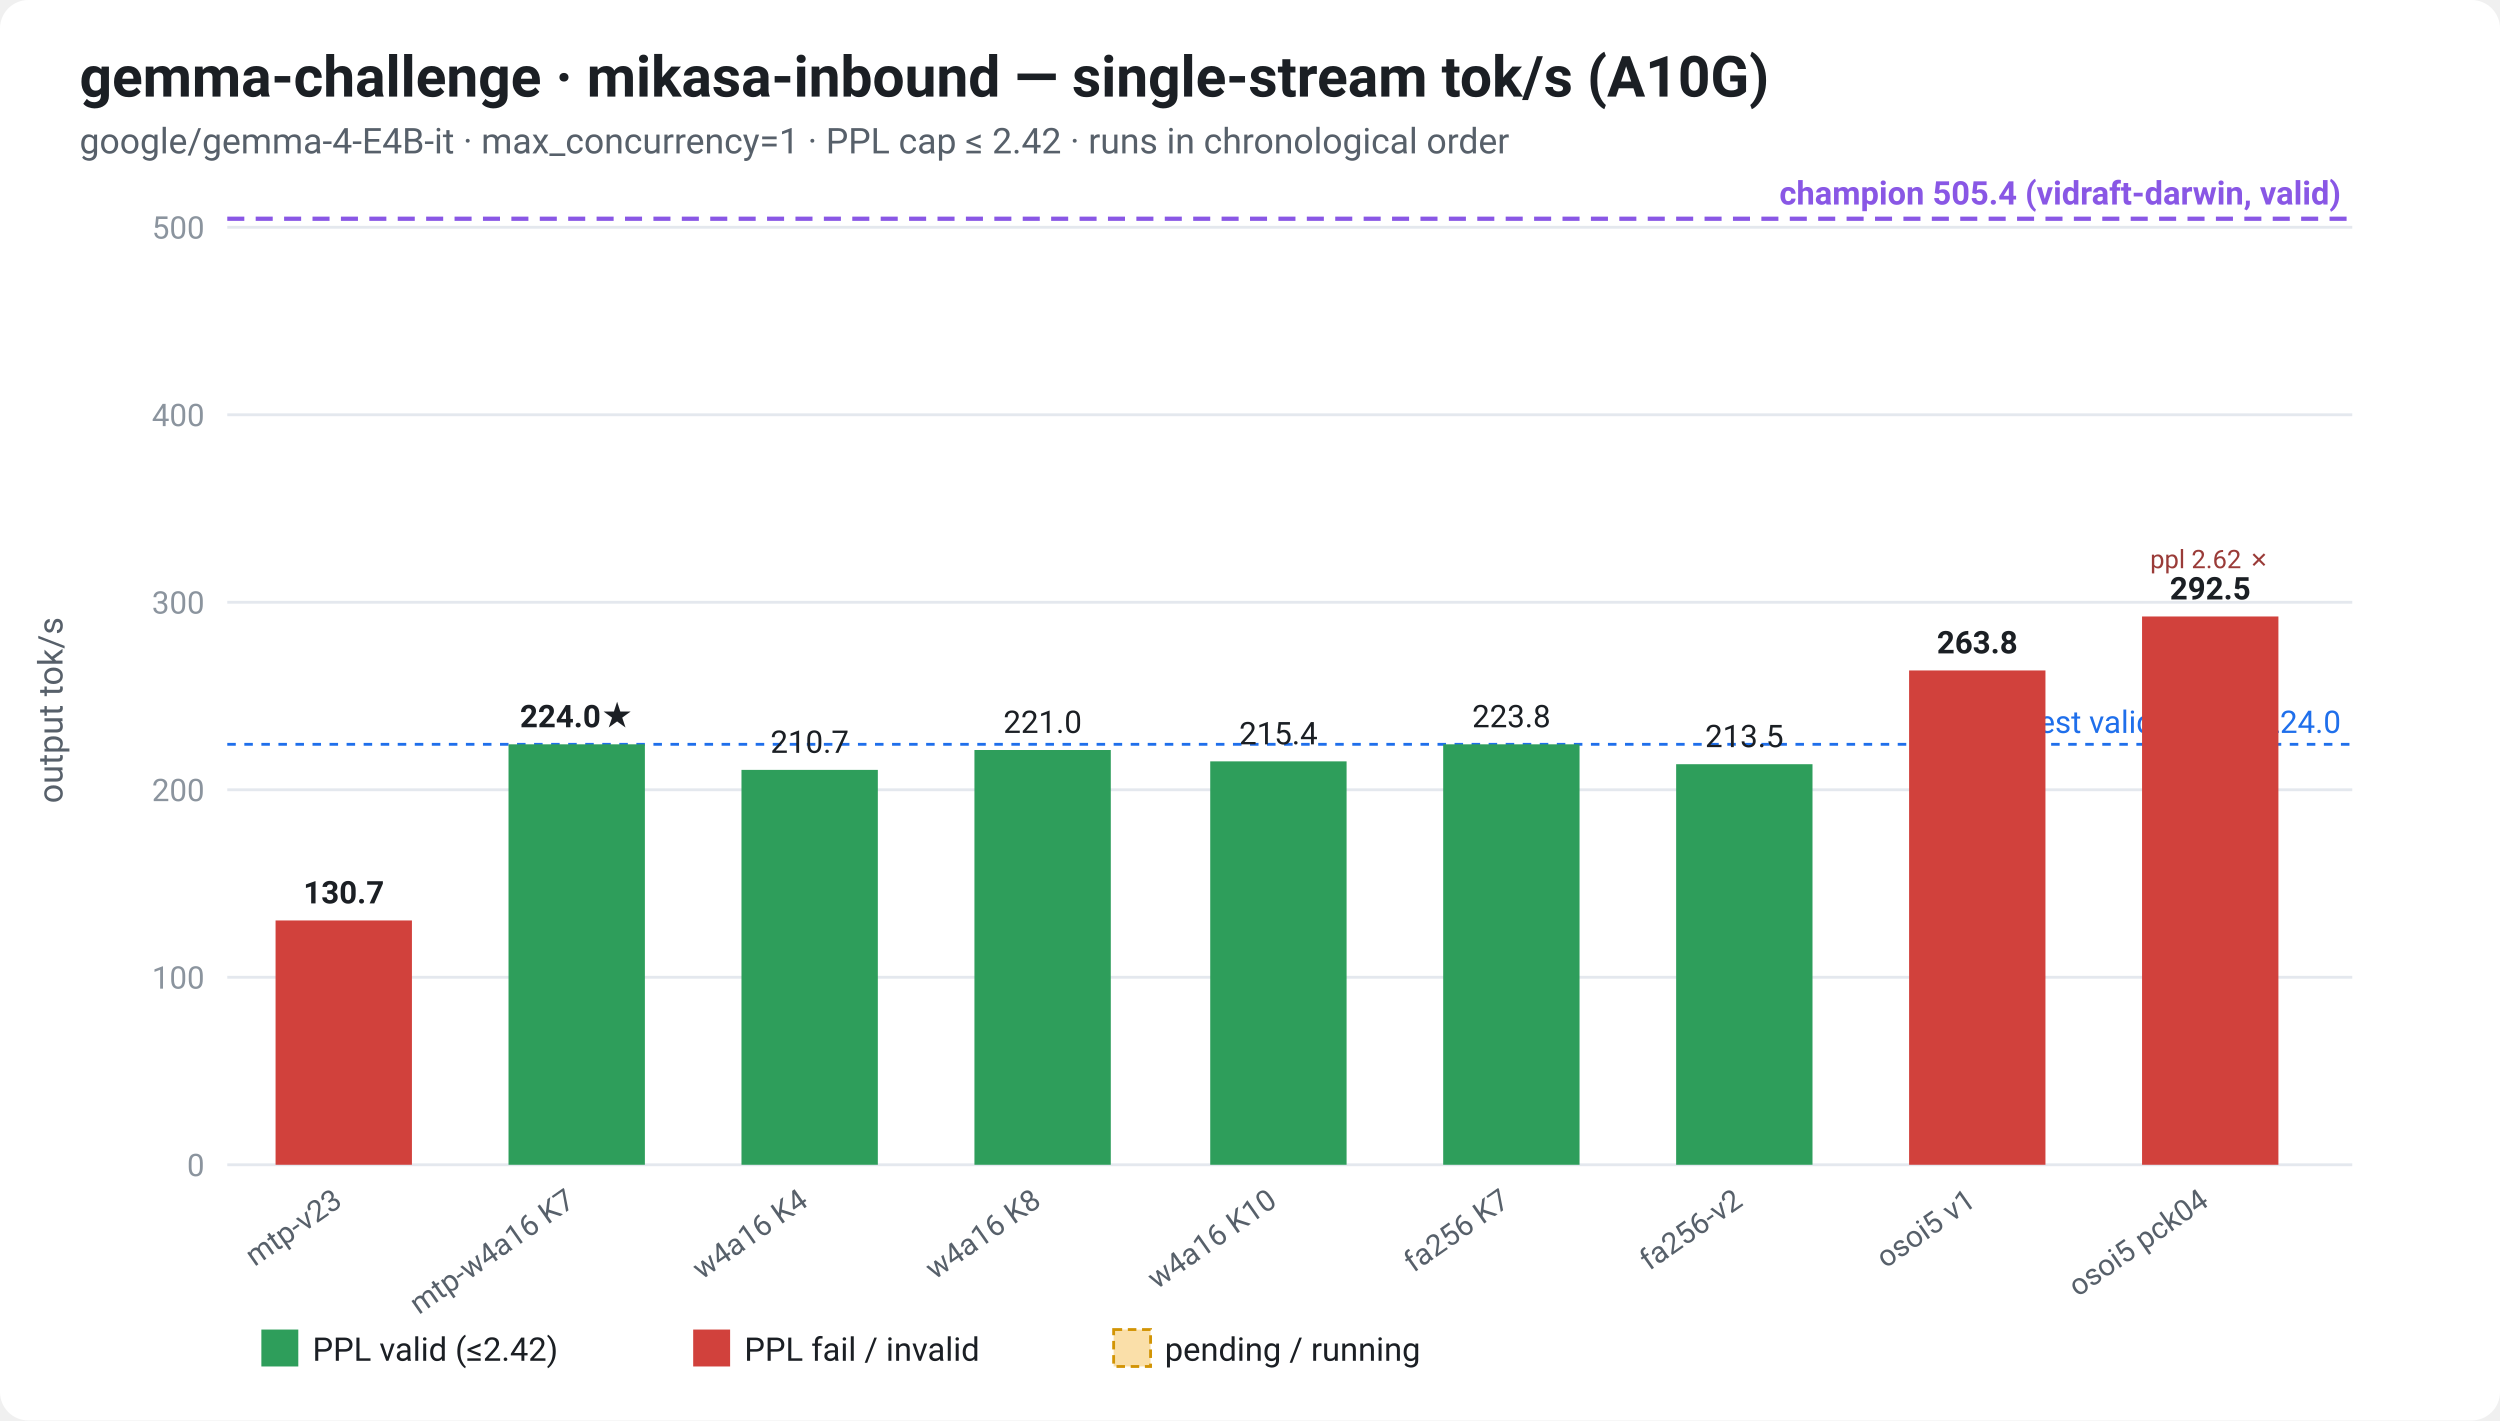
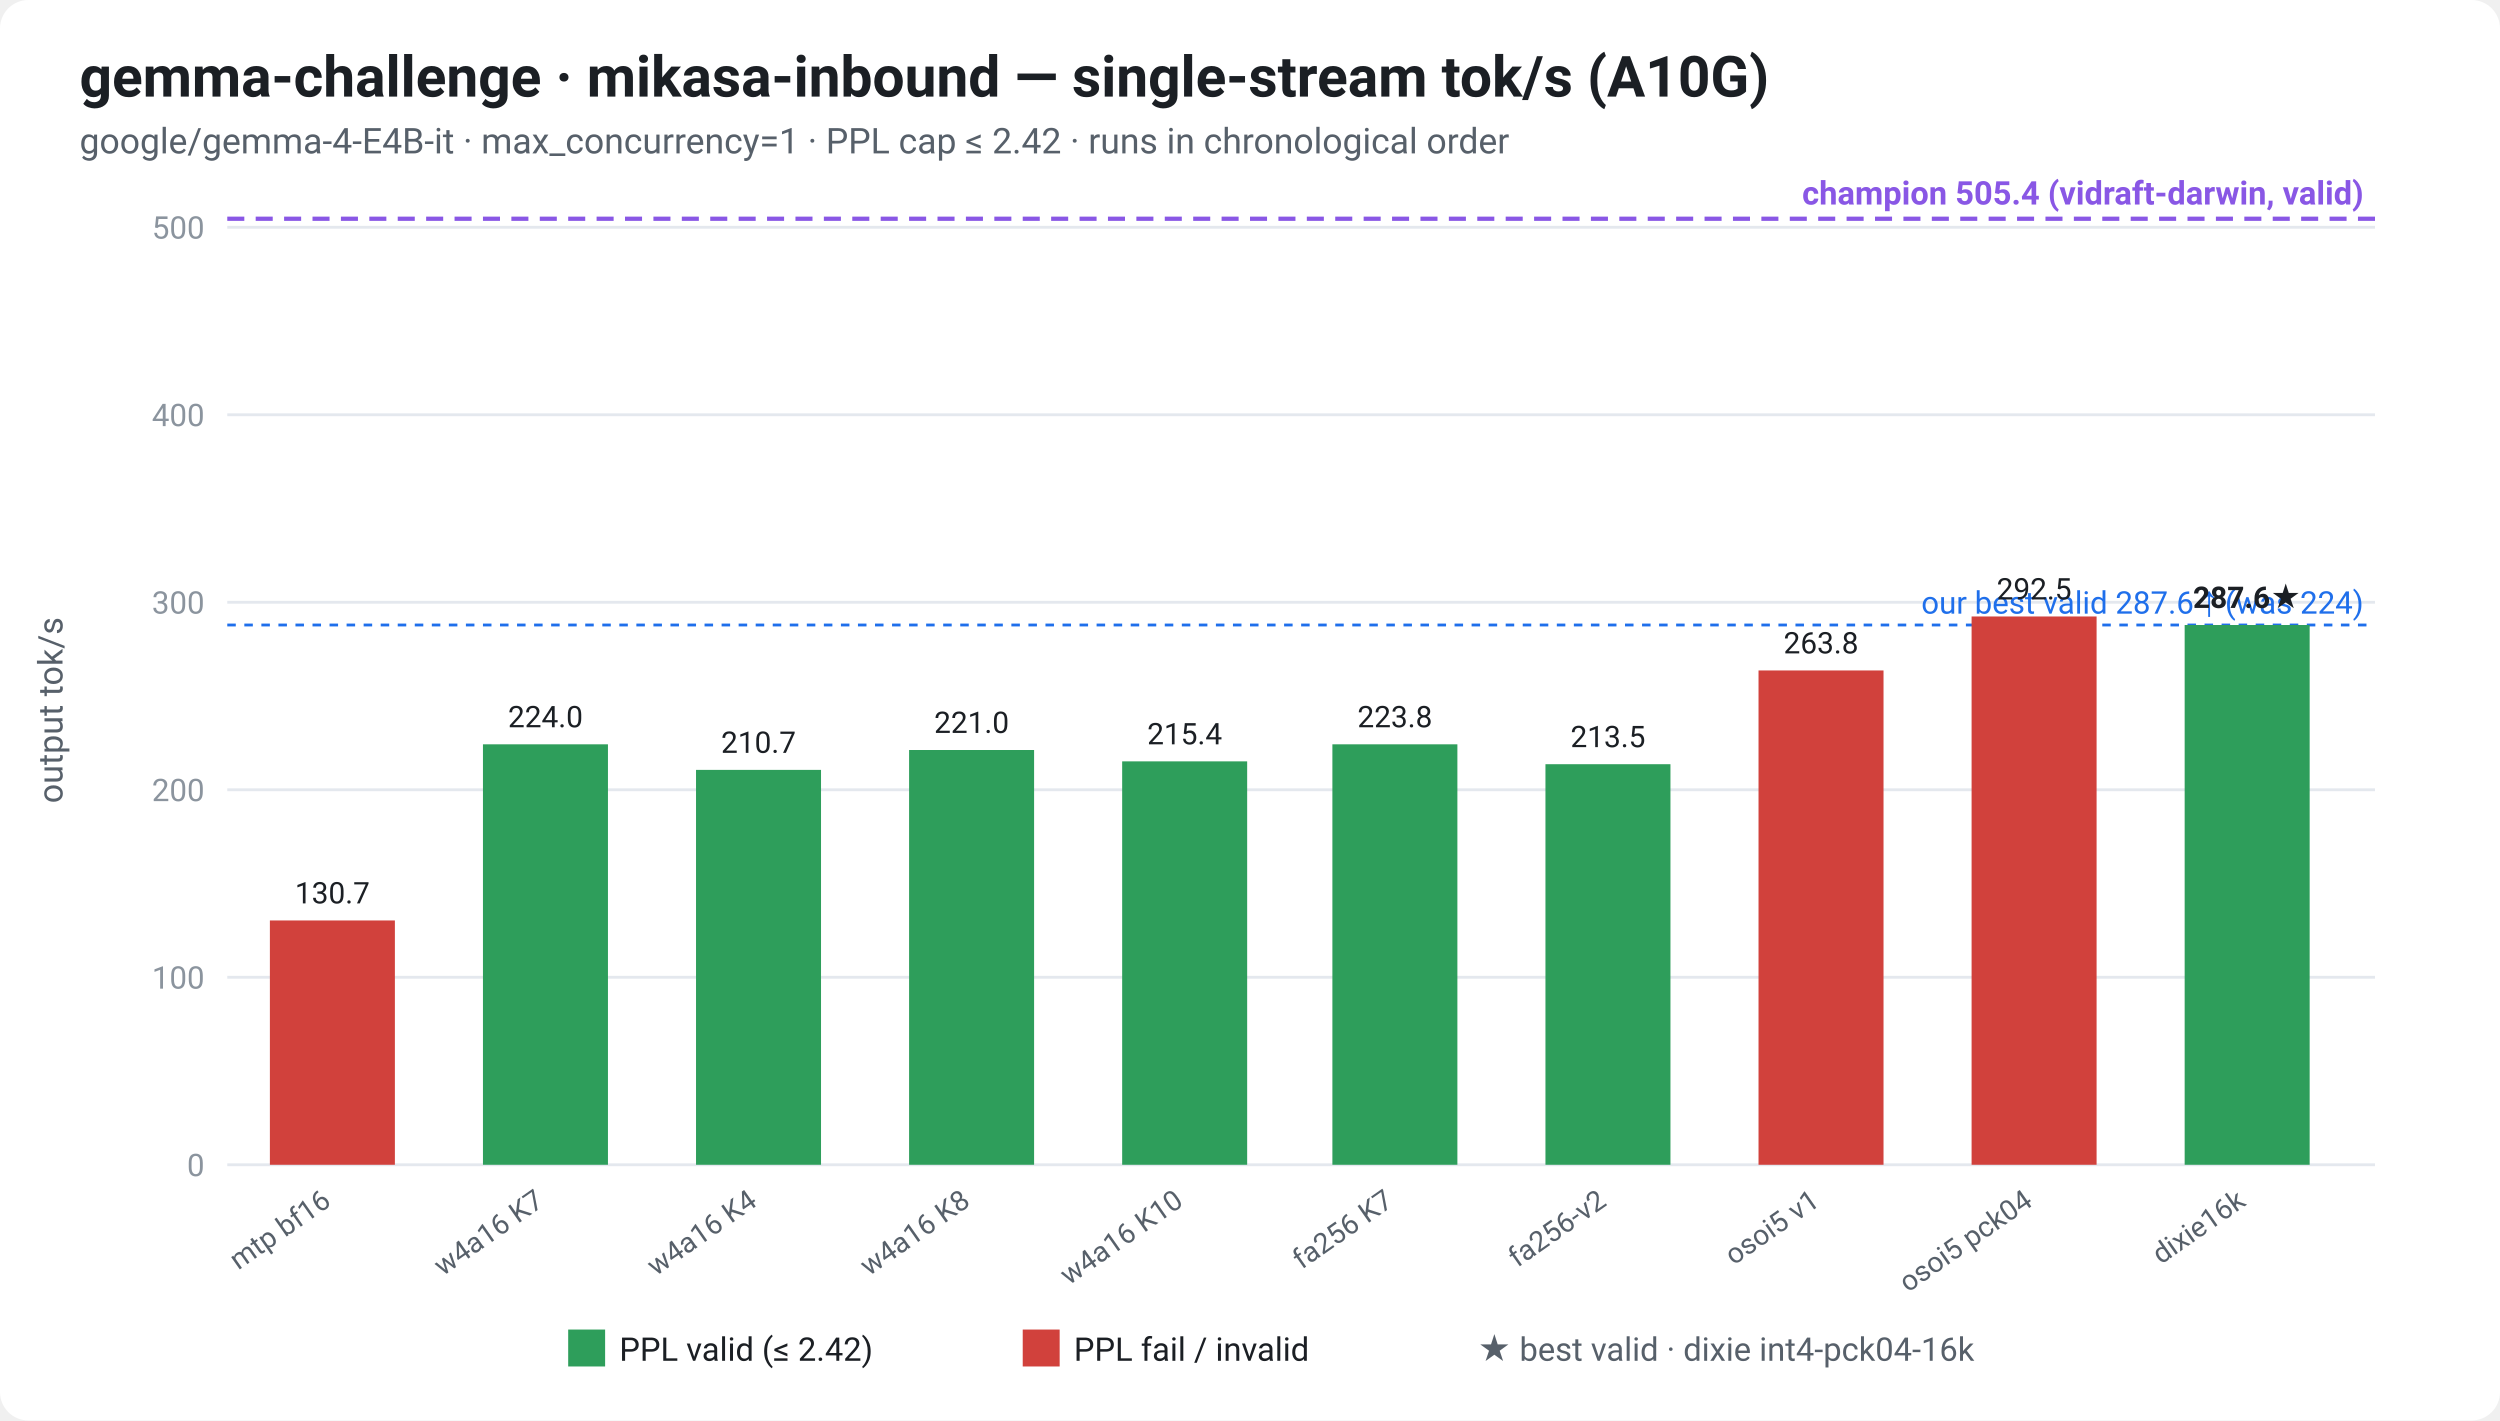
<svg xmlns="http://www.w3.org/2000/svg" viewBox="0 0 880 500" font-family="-apple-system,Segoe UI,Roboto,Helvetica,Arial,sans-serif">
  <rect x="0" y="0" width="880" height="500" rx="10" fill="#ffffff" />
  <text x="28" y="34" font-size="20" font-weight="700" fill="#1b1f24">gemma-challenge · mikasa-inbound — single-stream tok/s (A10G)</text>
  <text x="28" y="54" font-size="12.5" fill="#57606a">google/gemma-4-E4B-it · max_concurrency=1 · PPL cap ≤ 2.42 · runs in chronological order</text>
  <g stroke="#e4e8ee" stroke-width="1">
-     <line x1="80" y1="410" x2="828" y2="410" />
-     <line x1="80" y1="344" x2="828" y2="344" />
-     <line x1="80" y1="278" x2="828" y2="278" />
-     <line x1="80" y1="212" x2="828" y2="212" />
-     <line x1="80" y1="146" x2="828" y2="146" />
-     <line x1="80" y1="80" x2="828" y2="80" />
+     <line x1="80" y1="410" x2="836" y2="410" />
+     <line x1="80" y1="344" x2="836" y2="344" />
+     <line x1="80" y1="278" x2="836" y2="278" />
+     <line x1="80" y1="212" x2="836" y2="212" />
+     <line x1="80" y1="146" x2="836" y2="146" />
+     <line x1="80" y1="80" x2="836" y2="80" />
  </g>
  <g font-size="11" fill="#8b949e" text-anchor="end">
    <text x="72" y="414">0</text>
    <text x="72" y="348">100</text>
    <text x="72" y="282">200</text>
    <text x="72" y="216">300</text>
    <text x="72" y="150">400</text>
    <text x="72" y="84">500</text>
  </g>
  <text x="22" y="250" font-size="12" fill="#57606a" transform="rotate(-90 22 250)" text-anchor="middle">output tok/s</text>
-   <line x1="80" y1="77" x2="828" y2="77" stroke="#8957e5" stroke-width="1.5" stroke-dasharray="6 4" />
-   <text x="824" y="72" font-size="11.5" fill="#8957e5" text-anchor="end" font-weight="600">champion 505.4 (vidraft-darwin, valid)</text>
-   <line x1="80" y1="262" x2="828" y2="262" stroke="#1f6feb" stroke-width="1" stroke-dasharray="3 3" />
-   <text x="824" y="258" font-size="11" fill="#1f6feb" text-anchor="end">our best valid-quality 224.0</text>
+   <line x1="80" y1="77" x2="836" y2="77" stroke="#8957e5" stroke-width="1.5" stroke-dasharray="6 4" />
+   <text x="832" y="72" font-size="11.5" fill="#8957e5" text-anchor="end" font-weight="600">champion 505.4 (vidraft-darwin, valid)</text>
+   <line x1="80" y1="220" x2="836" y2="220" stroke="#1f6feb" stroke-width="1" stroke-dasharray="3 3" />
+   <text x="832" y="216" font-size="11" fill="#1f6feb" text-anchor="end">our best valid 287.6 ↑ (was 224)</text>
  <g>
-     <rect x="97" y="324" width="48" height="86" fill="#d1413c" />
-     <text x="121" y="318" font-size="11" fill="#1b1f24" text-anchor="middle" font-weight="600">130.7</text>
-     <rect x="179" y="262" width="48" height="148" fill="#2e9e5b" />
-     <text x="203" y="256" font-size="11" fill="#1b1f24" text-anchor="middle" font-weight="700">224.0★</text>
-     <rect x="261" y="271" width="48" height="139" fill="#2e9e5b" />
-     <text x="285" y="265" font-size="11" fill="#1b1f24" text-anchor="middle">210.7</text>
-     <rect x="343" y="264" width="48" height="146" fill="#2e9e5b" />
-     <text x="367" y="258" font-size="11" fill="#1b1f24" text-anchor="middle">221.0</text>
-     <rect x="426" y="268" width="48" height="142" fill="#2e9e5b" />
-     <text x="450" y="262" font-size="11" fill="#1b1f24" text-anchor="middle">215.4</text>
-     <rect x="508" y="262" width="48" height="148" fill="#2e9e5b" />
-     <text x="532" y="256" font-size="11" fill="#1b1f24" text-anchor="middle">223.8</text>
-     <rect x="590" y="269" width="48" height="141" fill="#2e9e5b" />
-     <text x="614" y="263" font-size="11" fill="#1b1f24" text-anchor="middle">213.5</text>
-     <rect x="672" y="236" width="48" height="174" fill="#d1413c" />
-     <text x="696" y="230" font-size="11" fill="#1b1f24" text-anchor="middle" font-weight="600">263.8</text>
-     <rect x="754" y="217" width="48" height="193" fill="#d1413c" />
-     <text x="778" y="211" font-size="11" fill="#1b1f24" text-anchor="middle" font-weight="700">292.5</text>
-     <text x="778" y="200" font-size="9" fill="#9a3b38" text-anchor="middle">ppl 2.62 ✗</text>
+     <rect x="95" y="324" width="44" height="86" fill="#d1413c" />
+     <text x="117" y="318" font-size="10.5" fill="#1b1f24" text-anchor="middle">130.7</text>
+     <rect x="170" y="262" width="44" height="148" fill="#2e9e5b" />
+     <text x="192" y="256" font-size="10.5" fill="#1b1f24" text-anchor="middle">224.0</text>
+     <rect x="245" y="271" width="44" height="139" fill="#2e9e5b" />
+     <text x="267" y="265" font-size="10.5" fill="#1b1f24" text-anchor="middle">210.7</text>
+     <rect x="320" y="264" width="44" height="146" fill="#2e9e5b" />
+     <text x="342" y="258" font-size="10.5" fill="#1b1f24" text-anchor="middle">221.0</text>
+     <rect x="395" y="268" width="44" height="142" fill="#2e9e5b" />
+     <text x="417" y="262" font-size="10.5" fill="#1b1f24" text-anchor="middle">215.4</text>
+     <rect x="469" y="262" width="44" height="148" fill="#2e9e5b" />
+     <text x="491" y="256" font-size="10.5" fill="#1b1f24" text-anchor="middle">223.8</text>
+     <rect x="544" y="269" width="44" height="141" fill="#2e9e5b" />
+     <text x="566" y="263" font-size="10.5" fill="#1b1f24" text-anchor="middle">213.5</text>
+     <rect x="619" y="236" width="44" height="174" fill="#d1413c" />
+     <text x="641" y="230" font-size="10.5" fill="#1b1f24" text-anchor="middle">263.8</text>
+     <rect x="694" y="217" width="44" height="193" fill="#d1413c" />
+     <text x="716" y="211" font-size="10.5" fill="#1b1f24" text-anchor="middle">292.5</text>
+     <rect x="769" y="220" width="44" height="190" fill="#2e9e5b" />
+     <text x="791" y="214" font-size="10.5" fill="#1b1f24" text-anchor="middle" font-weight="700">287.6★</text>
  </g>
-   <g font-size="10.5" fill="#57606a" text-anchor="end">
-     <text transform="rotate(-35 121 424)" x="121" y="424">mtp-v23</text>
-     <text transform="rotate(-35 203 424)" x="203" y="424">mtp-w4a16 K7</text>
-     <text transform="rotate(-35 285 424)" x="285" y="424">w4a16 K4</text>
-     <text transform="rotate(-35 367 424)" x="367" y="424">w4a16 K8</text>
-     <text transform="rotate(-35 450 424)" x="450" y="424">w4a16 K10</text>
-     <text transform="rotate(-35 532 424)" x="532" y="424">fa256 K7</text>
-     <text transform="rotate(-35 614 424)" x="614" y="424">fa256-v2</text>
-     <text transform="rotate(-35 696 424)" x="696" y="424">osoi5 v1</text>
-     <text transform="rotate(-35 778 424)" x="778" y="424">osoi5 pck04</text>
+   <g font-size="10" fill="#57606a" text-anchor="end">
+     <text transform="rotate(-35 117 424)" x="117" y="424">mtp bf16</text>
+     <text transform="rotate(-35 192 424)" x="192" y="424">w4a16 K7</text>
+     <text transform="rotate(-35 267 424)" x="267" y="424">w4a16 K4</text>
+     <text transform="rotate(-35 342 424)" x="342" y="424">w4a16 K8</text>
+     <text transform="rotate(-35 417 424)" x="417" y="424">w4a16 K10</text>
+     <text transform="rotate(-35 491 424)" x="491" y="424">fa256 K7</text>
+     <text transform="rotate(-35 566 424)" x="566" y="424">fa256-v2</text>
+     <text transform="rotate(-35 641 424)" x="641" y="424">osoi5 v1</text>
+     <text transform="rotate(-35 716 424)" x="716" y="424">osoi5 pck04</text>
+     <text transform="rotate(-35 791 424)" x="791" y="424">dixie16k</text>
  </g>
  <g font-size="11.5" fill="#1b1f24">
-     <rect x="92" y="468" width="13" height="13" fill="#2e9e5b" />
-     <text x="110" y="479">PPL valid (≤2.42)</text>
-     <rect x="244" y="468" width="13" height="13" fill="#d1413c" />
-     <text x="262" y="479">PPL fail / invalid</text>
-     <rect x="392" y="468" width="13" height="13" fill="#f5b942" fill-opacity="0.45" stroke="#d29404" stroke-dasharray="3 2" />
-     <text x="410" y="479">pending / running</text>
+     <rect x="200" y="468" width="13" height="13" fill="#2e9e5b" />
+     <text x="218" y="479">PPL valid (≤ 2.42)</text>
+     <rect x="360" y="468" width="13" height="13" fill="#d1413c" />
+     <text x="378" y="479">PPL fail / invalid</text>
+     <text x="520" y="479" fill="#57606a">★ best valid · dixie int4-pck04-16k</text>
  </g>
</svg>
